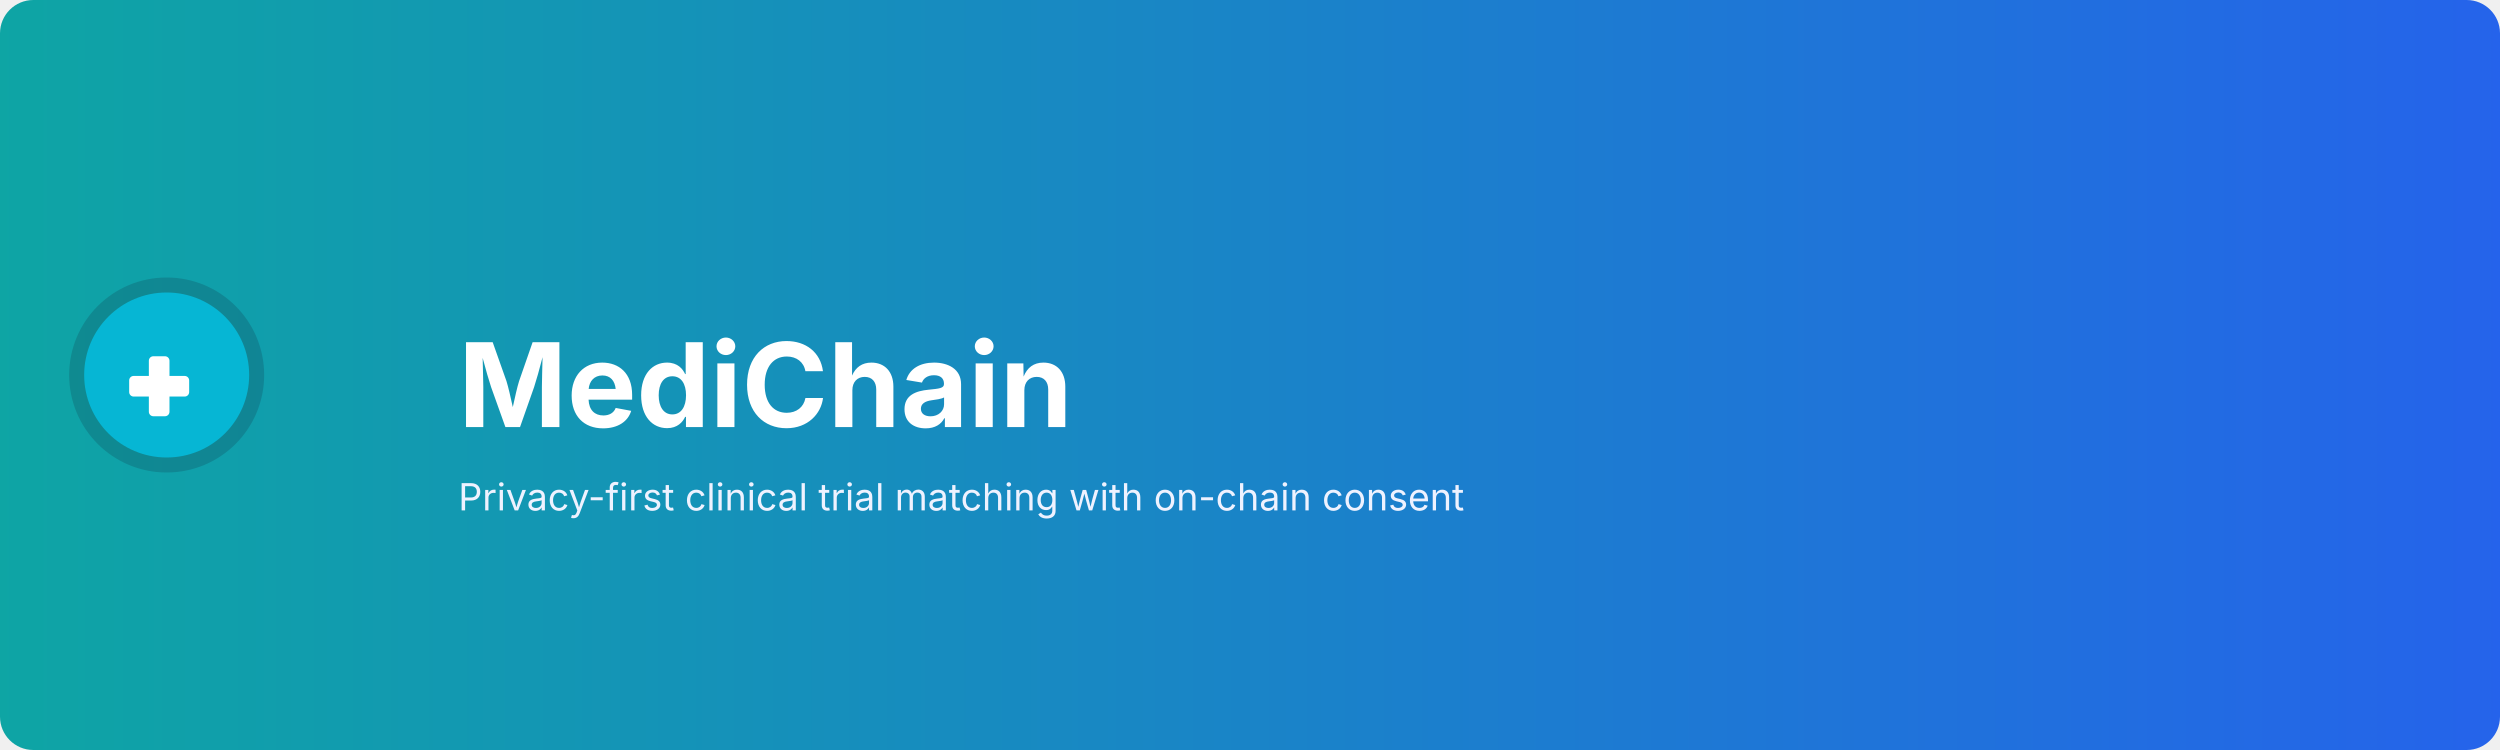
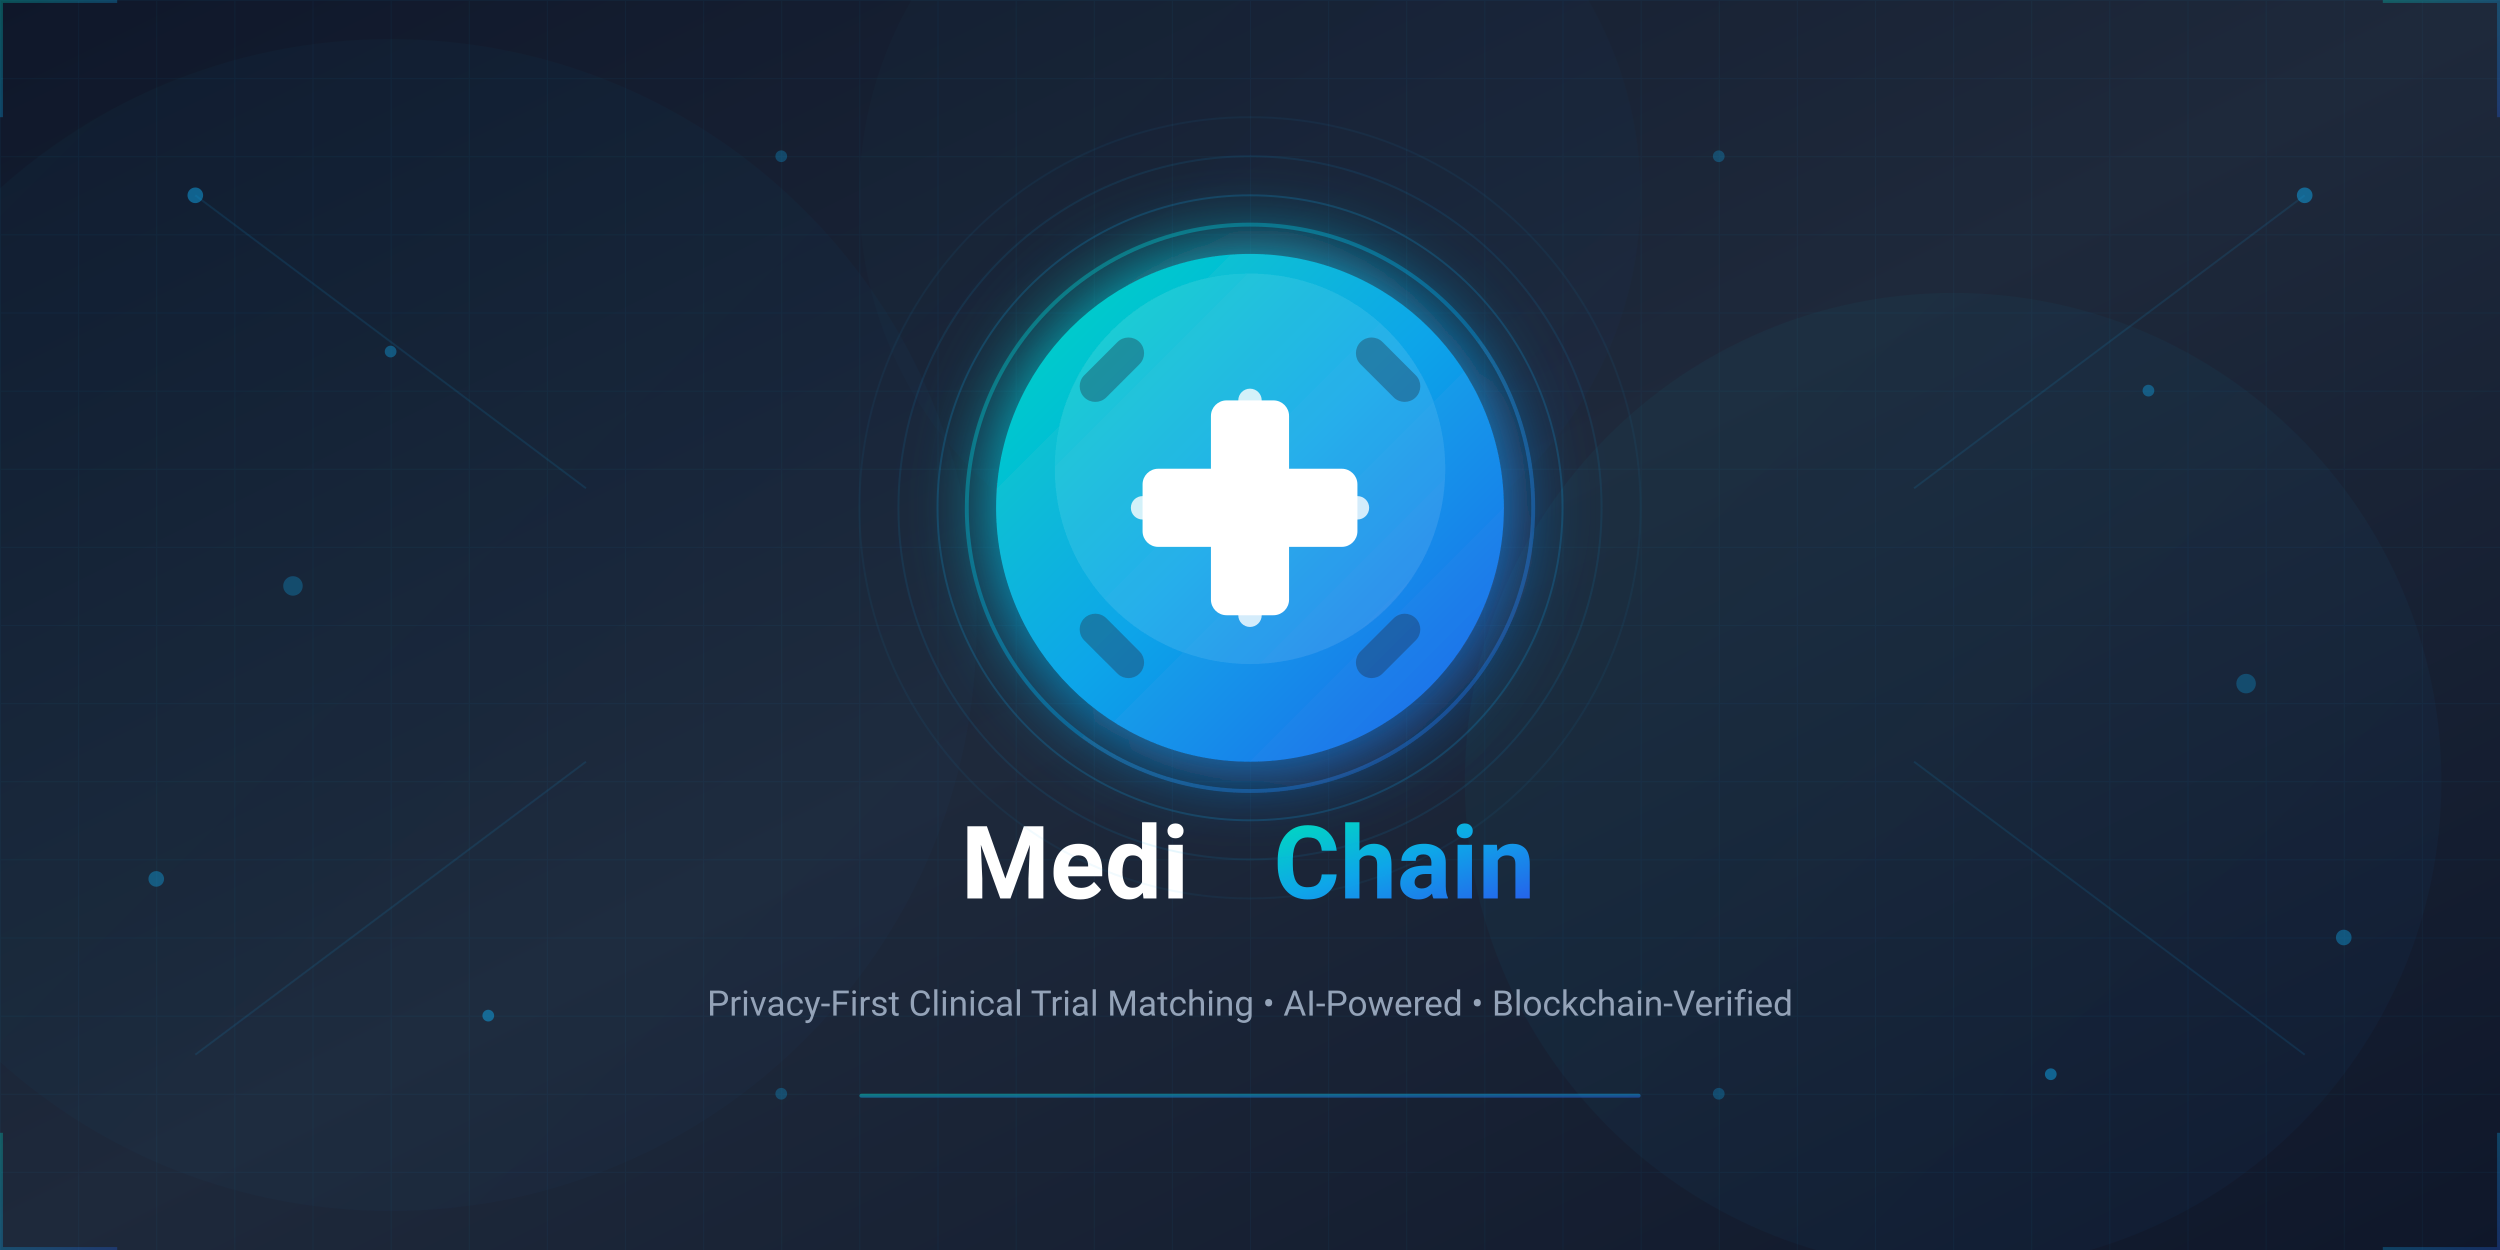
- <svg xmlns="http://www.w3.org/2000/svg" viewBox="0 0 1200 360" width="1200" height="360" role="img" aria-label="MediChain cover banner">
+ <svg xmlns="http://www.w3.org/2000/svg" viewBox="0 0 1280 640" width="1280" height="640" role="img" aria-label="MediChain cover banner">
  <defs>
-     <linearGradient id="bg" x1="0" x2="1">
-       <stop offset="0%" stop-color="#0ea5a4" />
-       <stop offset="100%" stop-color="#2563eb" />
+     <linearGradient id="bgGradient" x1="0%" y1="0%" x2="100%" y2="100%">
+       <stop offset="0%" stop-color="#0F172A" />
+       <stop offset="50%" stop-color="#1E293B" />
+       <stop offset="100%" stop-color="#0F172A" />
+     </linearGradient>
+     <linearGradient id="accentGrad" x1="0%" y1="0%" x2="100%" y2="100%">
+       <stop offset="0%" stop-color="#00D9C0" />
+       <stop offset="50%" stop-color="#0EA5E9" />
+       <stop offset="100%" stop-color="#2563EB" />
+     </linearGradient>
+     <filter id="glowEffect" x="-100%" y="-100%" width="300%" height="300%">
+       <feGaussianBlur stdDeviation="20" result="coloredBlur" />
+       <feMerge>
+         <feMergeNode in="coloredBlur" />
+         <feMergeNode in="SourceGraphic" />
+       </feMerge>
+     </filter>
+     <filter id="softGlow" x="-50%" y="-50%" width="200%" height="200%">
+       <feGaussianBlur stdDeviation="10" result="blur" />
+       <feMerge>
+         <feMergeNode in="blur" />
+         <feMergeNode in="SourceGraphic" />
+       </feMerge>
+     </filter>
+     <linearGradient id="lineGrad" x1="0%" y1="0%" x2="100%" y2="0%">
+       <stop offset="0%" stop-color="#00D9C0" stop-opacity="0" />
+       <stop offset="50%" stop-color="#0EA5E9" stop-opacity="0.6" />
+       <stop offset="100%" stop-color="#2563EB" stop-opacity="0" />
    </linearGradient>
  </defs>
-   <rect width="1200" height="360" fill="url(#bg)" rx="16" />
-   <g transform="translate(80,180) scale(1.8)">
-     <circle cx="0" cy="0" r="26" fill="#0f172a" opacity="0.18" />
-     <circle cx="0" cy="0" r="22" fill="#06b6d4" />
-     <g transform="translate(-2,3)">
-       <rect x="-2.75" y="-8" width="5.5" height="16" rx="1.2" fill="#fff" />
-       <rect x="-8" y="-2.75" width="16" height="5.5" rx="1.2" fill="#fff" />
+   <rect width="1280" height="640" fill="url(#bgGradient)" />
+   <g opacity="0.05">
+     <defs>
+       <pattern id="grid" width="40" height="40" patternUnits="userSpaceOnUse">
+         <path d="M 40 0 L 0 0 0 40" fill="none" stroke="#0EA5E9" stroke-width="1" />
+       </pattern>
+     </defs>
+     <rect width="1280" height="640" fill="url(#grid)" />
+   </g>
+   <circle cx="200" cy="320" r="300" fill="url(#accentGrad)" opacity="0.03" />
+   <circle cx="1000" cy="400" r="250" fill="url(#accentGrad)" opacity="0.04" />
+   <circle cx="640" cy="100" r="200" fill="url(#accentGrad)" opacity="0.02" />
+   <g opacity="0.4">
+     <line x1="0" y1="200" x2="400" y2="200" stroke="url(#lineGrad)" stroke-width="1" />
+     <line x1="880" y1="200" x2="1280" y2="200" stroke="url(#lineGrad)" stroke-width="1" />
+     <line x1="0" y1="440" x2="350" y2="440" stroke="url(#lineGrad)" stroke-width="1" />
+     <line x1="930" y1="440" x2="1280" y2="440" stroke="url(#lineGrad)" stroke-width="1" />
+     <line x1="100" y1="100" x2="300" y2="250" stroke="#0EA5E9" stroke-width="1" opacity="0.3" />
+     <line x1="1180" y1="100" x2="980" y2="250" stroke="#0EA5E9" stroke-width="1" opacity="0.3" />
+     <line x1="100" y1="540" x2="300" y2="390" stroke="#0EA5E9" stroke-width="1" opacity="0.3" />
+     <line x1="1180" y1="540" x2="980" y2="390" stroke="#0EA5E9" stroke-width="1" opacity="0.3" />
+   </g>
+   <g fill="#0EA5E9">
+     <circle cx="100" cy="100" r="4" opacity="0.5" />
+     <circle cx="200" cy="180" r="3" opacity="0.4" />
+     <circle cx="150" cy="300" r="5" opacity="0.3" />
+     <circle cx="80" cy="450" r="4" opacity="0.4" />
+     <circle cx="250" cy="520" r="3" opacity="0.5" />
+     <circle cx="1180" cy="100" r="4" opacity="0.5" />
+     <circle cx="1100" cy="200" r="3" opacity="0.4" />
+     <circle cx="1150" cy="350" r="5" opacity="0.3" />
+     <circle cx="1200" cy="480" r="4" opacity="0.4" />
+     <circle cx="1050" cy="550" r="3" opacity="0.5" />
+     <circle cx="400" cy="80" r="3" opacity="0.3" />
+     <circle cx="880" cy="80" r="3" opacity="0.3" />
+     <circle cx="400" cy="560" r="3" opacity="0.3" />
+     <circle cx="880" cy="560" r="3" opacity="0.3" />
+   </g>
+   <g transform="translate(640, 260)" filter="url(#glowEffect)">
+     <circle cx="0" cy="0" r="145" fill="none" stroke="url(#accentGrad)" stroke-width="2" opacity="0.4" />
+     <circle cx="0" cy="0" r="130" fill="url(#accentGrad)" />
+     <circle cx="0" cy="-20" r="100" fill="#ffffff" opacity="0.1" />
+     <g opacity="0.35">
+       <g transform="rotate(-45) translate(0, -100)">
+         <rect x="-20" y="-8" width="40" height="16" rx="8" fill="#1E293B" />
+       </g>
+       <g transform="rotate(45) translate(0, -100)">
+         <rect x="-20" y="-8" width="40" height="16" rx="8" fill="#1E293B" />
+       </g>
+       <g transform="rotate(135) translate(0, -100)">
+         <rect x="-20" y="-8" width="40" height="16" rx="8" fill="#1E293B" />
+       </g>
+       <g transform="rotate(-135) translate(0, -100)">
+         <rect x="-20" y="-8" width="40" height="16" rx="8" fill="#1E293B" />
+       </g>
    </g>
+     <g>
+       <rect x="-20" y="-55" width="40" height="110" rx="8" fill="#FFFFFF" />
+       <rect x="-55" y="-20" width="110" height="40" rx="8" fill="#FFFFFF" />
+     </g>
+     <circle cx="-55" cy="0" r="6" fill="#FFFFFF" opacity="0.8" />
+     <circle cx="55" cy="0" r="6" fill="#FFFFFF" opacity="0.8" />
+     <circle cx="0" cy="-55" r="6" fill="#FFFFFF" opacity="0.8" />
+     <circle cx="0" cy="55" r="6" fill="#FFFFFF" opacity="0.8" />
  </g>
-   <g transform="translate(220,205)">
-     <text x="0" y="0" font-family="Inter, Arial, sans-serif" font-size="56" fill="#ffffff" font-weight="700">MediChain</text>
-     <text x="0" y="40" font-family="Inter, Arial, sans-serif" font-size="18" fill="#eef2ff">Privacy-first clinical trial matching with on-chain consent</text>
+   <g transform="translate(640, 460)">
+     <text x="-148" y="0" font-family="system-ui, -apple-system, 'Segoe UI', Roboto, Arial, sans-serif" font-size="52" font-weight="700" fill="#FFFFFF">Medi</text>
+     <text x="12" y="0" font-family="system-ui, -apple-system, 'Segoe UI', Roboto, Arial, sans-serif" font-size="52" font-weight="700" fill="url(#accentGrad)">Chain</text>
+   </g>
+   <text x="640" y="520" font-family="system-ui, -apple-system, 'Segoe UI', Roboto, Arial, sans-serif" font-size="18" fill="#94A3B8" text-anchor="middle">Privacy-First Clinical Trial Matching • AI-Powered • Blockchain-Verified</text>
+   <rect x="440" y="560" width="400" height="2" rx="1" fill="url(#accentGrad)" opacity="0.5" />
+   <g opacity="0.3">
+     <path d="M 0 60 L 0 0 L 60 0" fill="none" stroke="url(#accentGrad)" stroke-width="3" />
+     <path d="M 1220 0 L 1280 0 L 1280 60" fill="none" stroke="url(#accentGrad)" stroke-width="3" />
+     <path d="M 0 580 L 0 640 L 60 640" fill="none" stroke="url(#accentGrad)" stroke-width="3" />
+     <path d="M 1280 580 L 1280 640 L 1220 640" fill="none" stroke="url(#accentGrad)" stroke-width="3" />
+   </g>
+   <g transform="translate(640, 260)" opacity="0.2">
+     <circle cx="0" cy="0" r="160" fill="none" stroke="#0EA5E9" stroke-width="1" />
+     <circle cx="0" cy="0" r="180" fill="none" stroke="#0EA5E9" stroke-width="1" opacity="0.5" />
+     <circle cx="0" cy="0" r="200" fill="none" stroke="#0EA5E9" stroke-width="1" opacity="0.3" />
  </g>
</svg>
